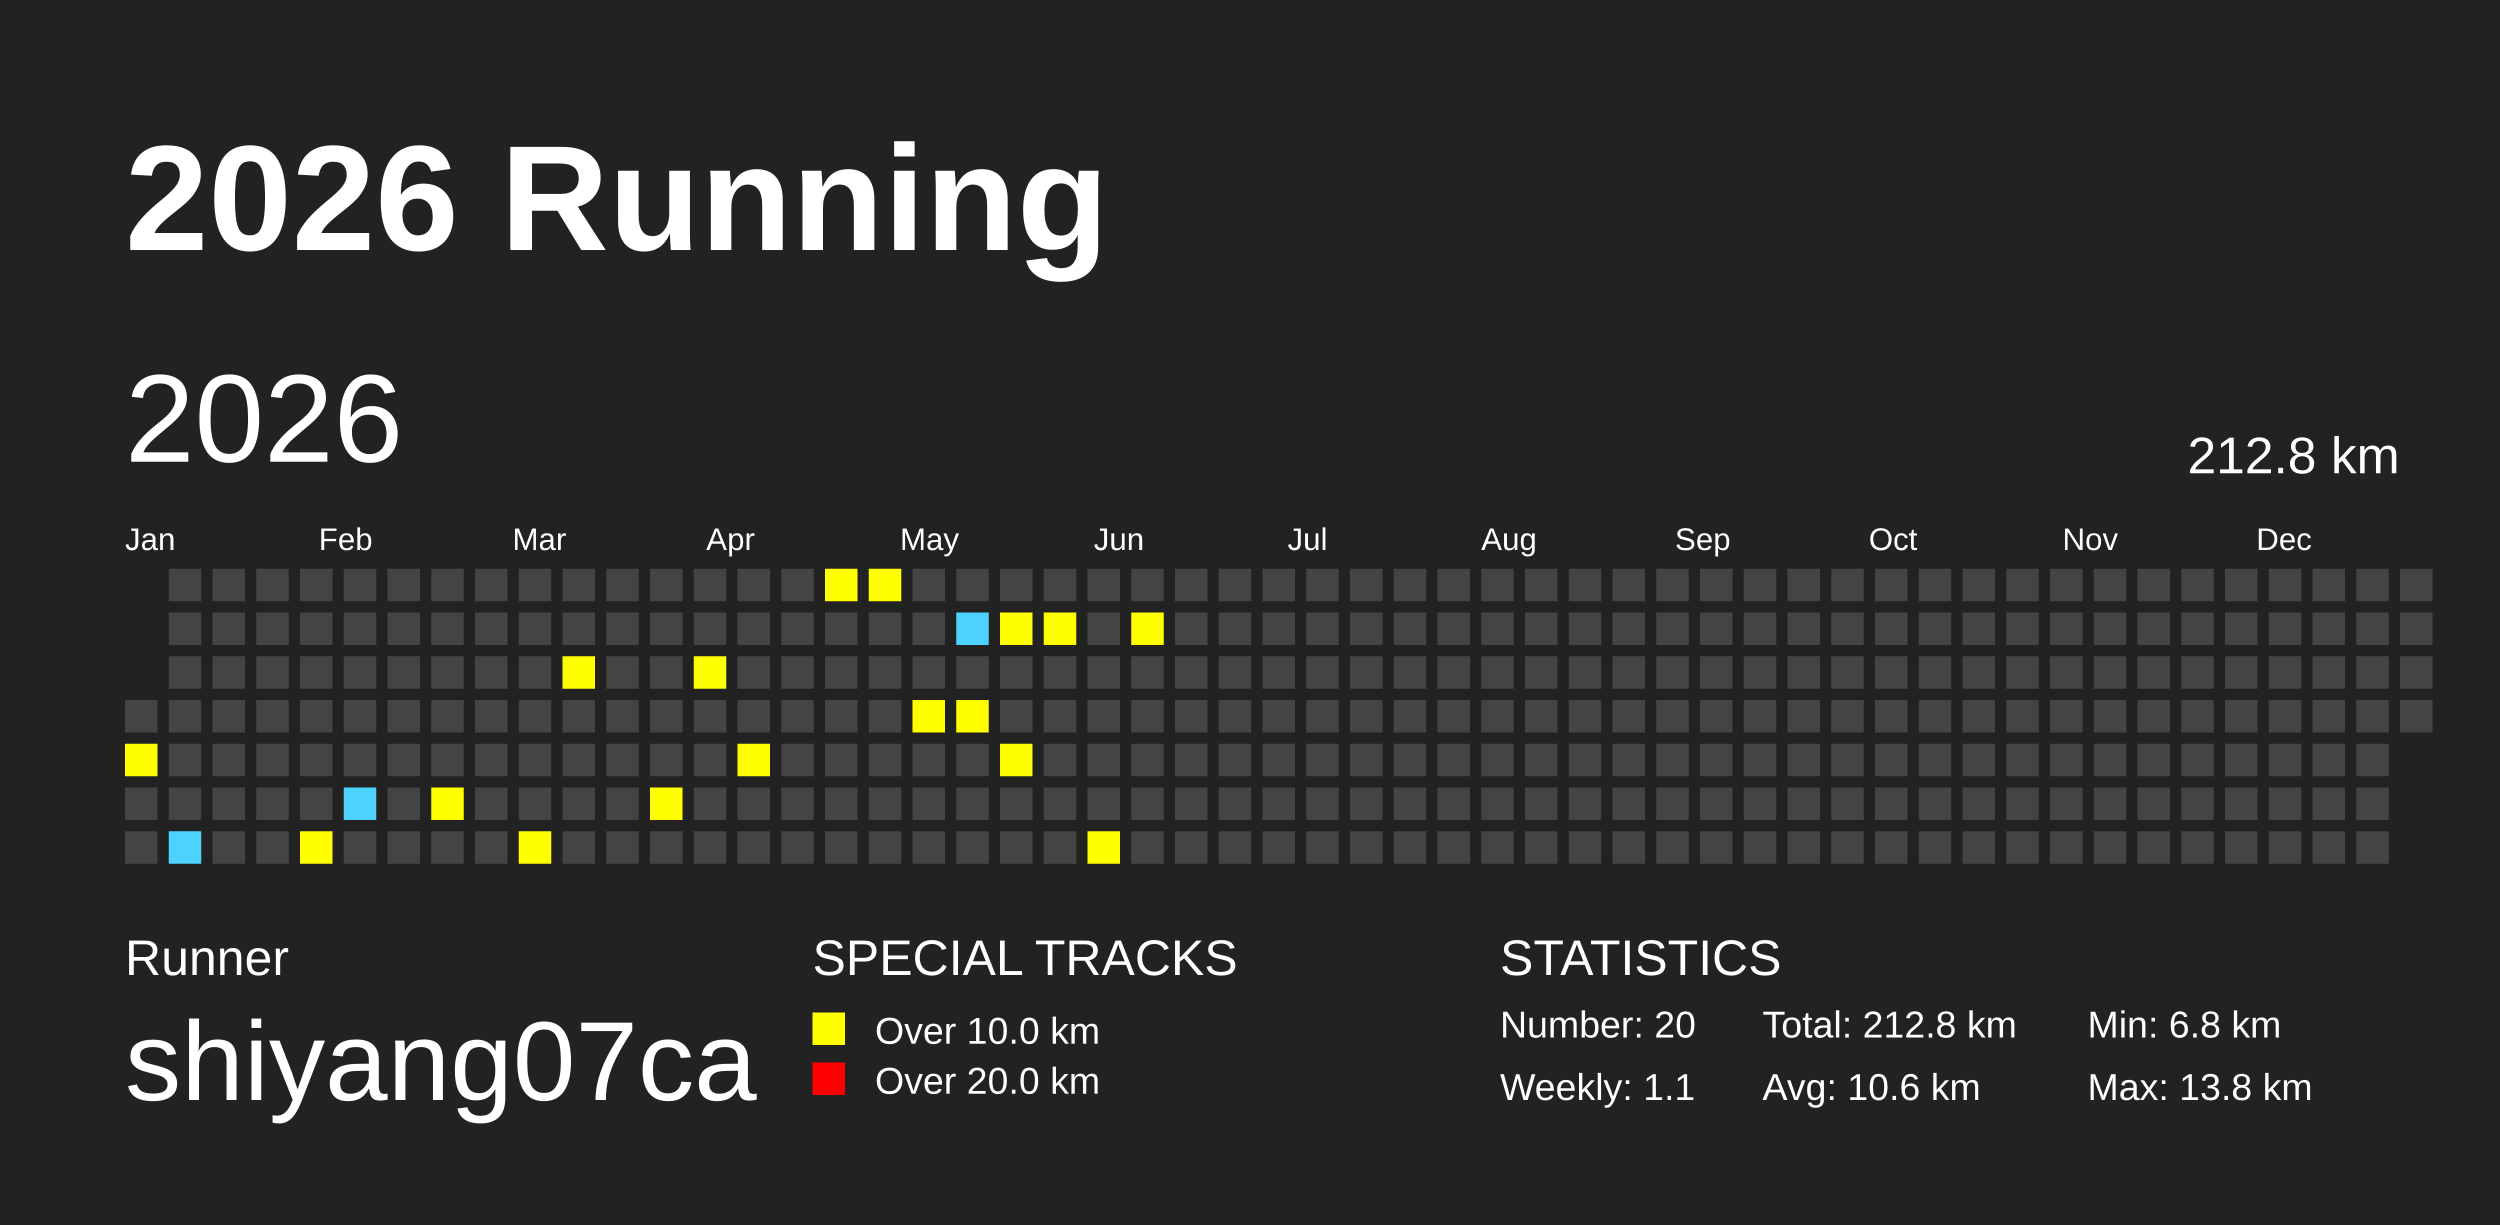
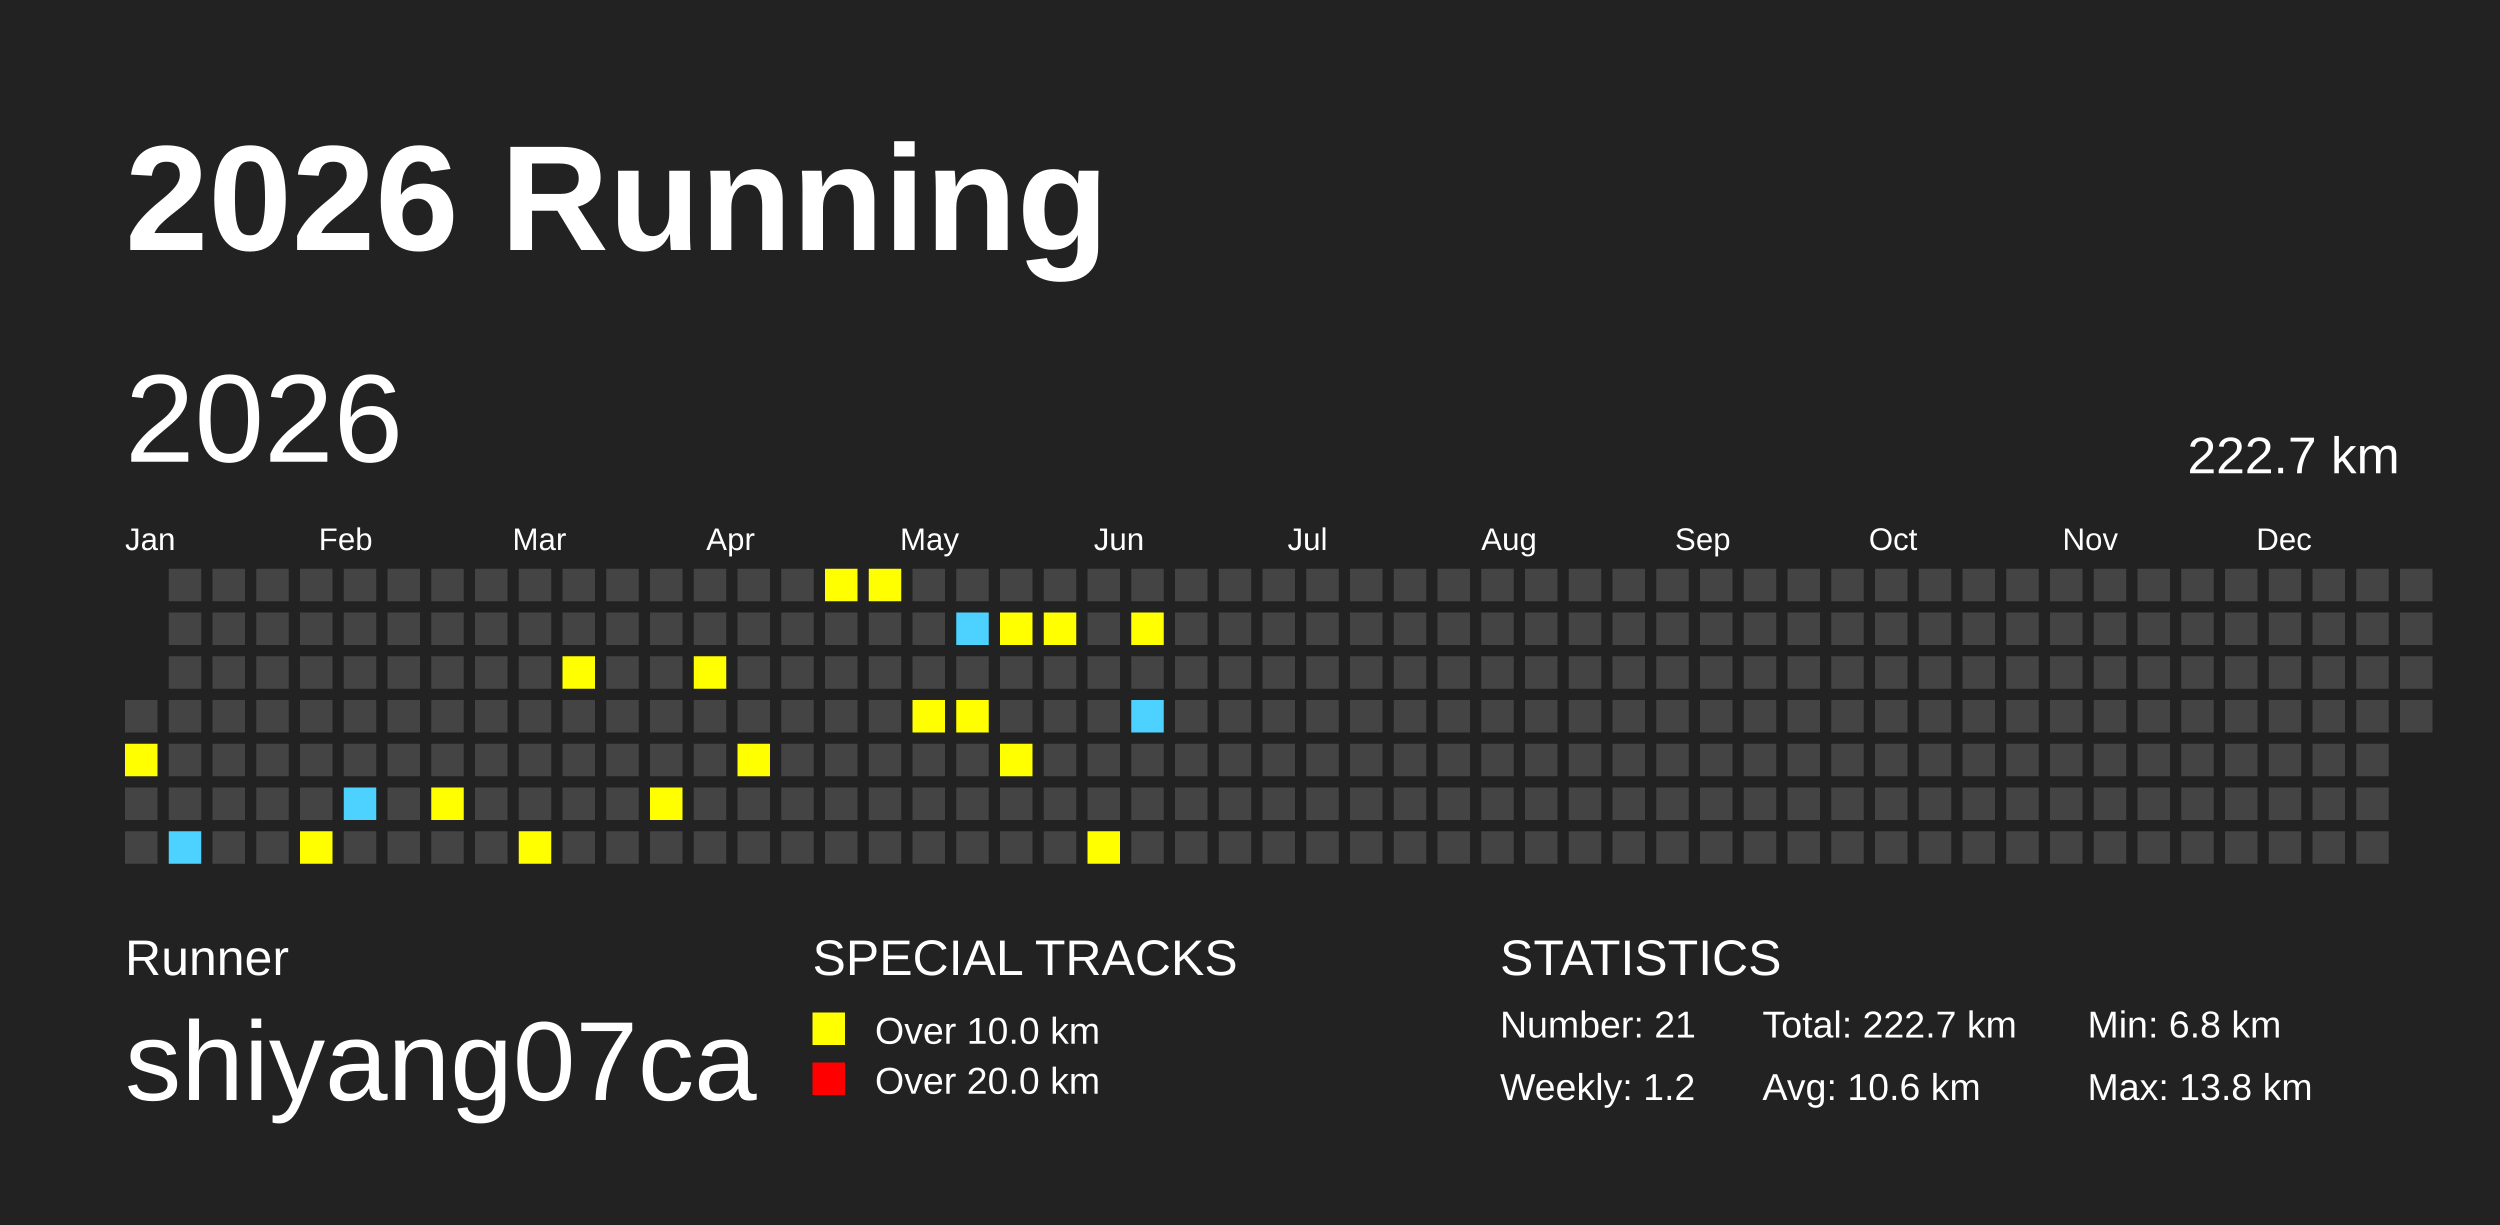
<svg xmlns="http://www.w3.org/2000/svg" baseProfile="full" height="98mm" version="1.1" viewBox="0,0,200,98" width="200mm">
  <defs>
    <pattern height="2" id="indoor-stripe" patternUnits="userSpaceOnUse" width="2">
      <line stroke="white" stroke-opacity="0.45" stroke-width="0.5" x1="0" x2="2" y1="2" y2="0" />
    </pattern>
  </defs>
  <rect fill="#222222" height="98" width="200" x="0" y="0" />
  <text fill="#FFFFFF" style="font-size:12px; font-family:Arial; font-weight:bold;" x="10" y="20">2026 Running</text>
  <text fill="#FFFFFF" style="font-size:4px; font-family:Arial" x="10" y="78">Runner</text>
  <text fill="#FFFFFF" style="font-size:9px; font-family:Arial" x="10" y="88">shiyang07ca</text>
  <text fill="#FFFFFF" style="font-size:4px; font-family:Arial" x="65" y="78">SPECIAL TRACKS</text>
  <rect fill="yellow" height="2.6" width="2.6" x="65" y="81" />
  <text fill="#FFFFFF" style="font-size:3px; font-family:Arial" x="70" y="83.5">Over 10.0 km</text>
  <rect fill="red" height="2.6" width="2.6" x="65" y="85" />
  <text fill="#FFFFFF" style="font-size:3px; font-family:Arial" x="70" y="87.5">Over 20.0 km</text>
  <text fill="#FFFFFF" style="font-size:4px; font-family:Arial" x="120" y="78">STATISTICS</text>
-   <text fill="#FFFFFF" style="font-size:3px; font-family:Arial" x="120" y="83">Number: 20</text>
-   <text fill="#FFFFFF" style="font-size:3px; font-family:Arial" x="120" y="88">Weekly: 1.1</text>
-   <text fill="#FFFFFF" style="font-size:3px; font-family:Arial" x="141" y="83">Total: 212.8 km</text>
+   <text fill="#FFFFFF" style="font-size:3px; font-family:Arial" x="120" y="83">Number: 21</text>
+   <text fill="#FFFFFF" style="font-size:3px; font-family:Arial" x="120" y="88">Weekly: 1.2</text>
+   <text fill="#FFFFFF" style="font-size:3px; font-family:Arial" x="141" y="83">Total: 222.7 km</text>
  <text fill="#FFFFFF" style="font-size:3px; font-family:Arial" x="141" y="88">Avg: 10.6 km</text>
  <text fill="#FFFFFF" style="font-size:3px; font-family:Arial" x="167" y="83">Min: 6.8 km</text>
  <text fill="#FFFFFF" style="font-size:3px; font-family:Arial" x="167" y="88">Max: 13.8 km</text>
  <text dominant-baseline="hanging" fill="#FFFFFF" style="font-size:10.0px; font-family:Arial;" x="10" y="30">2026</text>
-   <text dominant-baseline="hanging" fill="#FFFFFF" style="font-size:4.125px; font-family:Arial;" x="175" y="35">212.8 km</text>
+   <text dominant-baseline="hanging" fill="#FFFFFF" style="font-size:4.125px; font-family:Arial;" x="175" y="35">222.7 km</text>
  <text fill="#FFFFFF" style="font-size:2.5px; font-family:Arial" x="10.0" y="44">Jan</text>
  <text fill="#FFFFFF" style="font-size:2.5px; font-family:Arial" x="25.5" y="44">Feb</text>
  <text fill="#FFFFFF" style="font-size:2.5px; font-family:Arial" x="41.0" y="44">Mar</text>
  <text fill="#FFFFFF" style="font-size:2.5px; font-family:Arial" x="56.5" y="44">Apr</text>
  <text fill="#FFFFFF" style="font-size:2.5px; font-family:Arial" x="72.0" y="44">May</text>
  <text fill="#FFFFFF" style="font-size:2.5px; font-family:Arial" x="87.5" y="44">Jun</text>
  <text fill="#FFFFFF" style="font-size:2.5px; font-family:Arial" x="103.0" y="44">Jul</text>
  <text fill="#FFFFFF" style="font-size:2.5px; font-family:Arial" x="118.5" y="44">Aug</text>
  <text fill="#FFFFFF" style="font-size:2.5px; font-family:Arial" x="134.0" y="44">Sep</text>
  <text fill="#FFFFFF" style="font-size:2.5px; font-family:Arial" x="149.5" y="44">Oct</text>
  <text fill="#FFFFFF" style="font-size:2.5px; font-family:Arial" x="165.0" y="44">Nov</text>
  <text fill="#FFFFFF" style="font-size:2.5px; font-family:Arial" x="180.5" y="44">Dec</text>
  <rect fill="#444444" height="2.6" width="2.6" x="10.0" y="56.0" />
  <rect fill="yellow" height="2.6" width="2.6" x="10.0" y="59.5" />
  <rect fill="#444444" height="2.6" width="2.6" x="10.0" y="63.0" />
  <rect fill="#444444" height="2.6" width="2.6" x="10.0" y="66.5" />
  <rect fill="#444444" height="2.6" width="2.6" x="13.5" y="45.5" />
  <rect fill="#444444" height="2.6" width="2.6" x="13.5" y="49.0" />
  <rect fill="#444444" height="2.6" width="2.6" x="13.5" y="52.5" />
  <rect fill="#444444" height="2.6" width="2.6" x="13.5" y="56.0" />
  <rect fill="#444444" height="2.6" width="2.6" x="13.5" y="59.5" />
  <rect fill="#444444" height="2.6" width="2.6" x="13.5" y="63.0" />
  <rect fill="#4DD2FF" height="2.6" width="2.6" x="13.5" y="66.5" />
  <rect fill="#444444" height="2.6" width="2.6" x="17.0" y="45.5" />
  <rect fill="#444444" height="2.6" width="2.6" x="17.0" y="49.0" />
  <rect fill="#444444" height="2.6" width="2.6" x="17.0" y="52.5" />
  <rect fill="#444444" height="2.6" width="2.6" x="17.0" y="56.0" />
  <rect fill="#444444" height="2.6" width="2.6" x="17.0" y="59.5" />
  <rect fill="#444444" height="2.6" width="2.6" x="17.0" y="63.0" />
  <rect fill="#444444" height="2.6" width="2.6" x="17.0" y="66.5" />
  <rect fill="#444444" height="2.6" width="2.6" x="20.5" y="45.5" />
  <rect fill="#444444" height="2.6" width="2.6" x="20.5" y="49.0" />
  <rect fill="#444444" height="2.6" width="2.6" x="20.5" y="52.5" />
  <rect fill="#444444" height="2.6" width="2.6" x="20.5" y="56.0" />
  <rect fill="#444444" height="2.6" width="2.6" x="20.5" y="59.5" />
  <rect fill="#444444" height="2.6" width="2.6" x="20.5" y="63.0" />
  <rect fill="#444444" height="2.6" width="2.6" x="20.5" y="66.5" />
  <rect fill="#444444" height="2.6" width="2.6" x="24.0" y="45.5" />
  <rect fill="#444444" height="2.6" width="2.6" x="24.0" y="49.0" />
  <rect fill="#444444" height="2.6" width="2.6" x="24.0" y="52.5" />
  <rect fill="#444444" height="2.6" width="2.6" x="24.0" y="56.0" />
  <rect fill="#444444" height="2.6" width="2.6" x="24.0" y="59.5" />
  <rect fill="#444444" height="2.6" width="2.6" x="24.0" y="63.0" />
  <rect fill="yellow" height="2.6" width="2.6" x="24.0" y="66.5" />
  <rect fill="#444444" height="2.6" width="2.6" x="27.5" y="45.5" />
  <rect fill="#444444" height="2.6" width="2.6" x="27.5" y="49.0" />
  <rect fill="#444444" height="2.6" width="2.6" x="27.5" y="52.5" />
  <rect fill="#444444" height="2.6" width="2.6" x="27.5" y="56.0" />
  <rect fill="#444444" height="2.6" width="2.6" x="27.5" y="59.5" />
  <rect fill="#4DD2FF" height="2.6" width="2.6" x="27.5" y="63.0" />
  <rect fill="#444444" height="2.6" width="2.6" x="27.5" y="66.5" />
  <rect fill="#444444" height="2.6" width="2.6" x="31.0" y="45.5" />
  <rect fill="#444444" height="2.6" width="2.6" x="31.0" y="49.0" />
  <rect fill="#444444" height="2.6" width="2.6" x="31.0" y="52.5" />
  <rect fill="#444444" height="2.6" width="2.6" x="31.0" y="56.0" />
  <rect fill="#444444" height="2.6" width="2.6" x="31.0" y="59.5" />
  <rect fill="#444444" height="2.6" width="2.6" x="31.0" y="63.0" />
  <rect fill="#444444" height="2.6" width="2.6" x="31.0" y="66.5" />
  <rect fill="#444444" height="2.6" width="2.6" x="34.5" y="45.5" />
  <rect fill="#444444" height="2.6" width="2.6" x="34.5" y="49.0" />
  <rect fill="#444444" height="2.6" width="2.6" x="34.5" y="52.5" />
  <rect fill="#444444" height="2.6" width="2.6" x="34.5" y="56.0" />
  <rect fill="#444444" height="2.6" width="2.6" x="34.5" y="59.5" />
  <rect fill="yellow" height="2.6" width="2.6" x="34.5" y="63.0" />
  <rect fill="#444444" height="2.6" width="2.6" x="34.5" y="66.5" />
  <rect fill="#444444" height="2.6" width="2.6" x="38.0" y="45.5" />
  <rect fill="#444444" height="2.6" width="2.6" x="38.0" y="49.0" />
  <rect fill="#444444" height="2.6" width="2.6" x="38.0" y="52.5" />
  <rect fill="#444444" height="2.6" width="2.6" x="38.0" y="56.0" />
  <rect fill="#444444" height="2.6" width="2.6" x="38.0" y="59.5" />
  <rect fill="#444444" height="2.6" width="2.6" x="38.0" y="63.0" />
  <rect fill="#444444" height="2.6" width="2.6" x="38.0" y="66.5" />
  <rect fill="#444444" height="2.6" width="2.6" x="41.5" y="45.5" />
  <rect fill="#444444" height="2.6" width="2.6" x="41.5" y="49.0" />
  <rect fill="#444444" height="2.6" width="2.6" x="41.5" y="52.5" />
  <rect fill="#444444" height="2.6" width="2.6" x="41.5" y="56.0" />
  <rect fill="#444444" height="2.6" width="2.6" x="41.5" y="59.5" />
  <rect fill="#444444" height="2.6" width="2.6" x="41.5" y="63.0" />
  <rect fill="yellow" height="2.6" width="2.6" x="41.5" y="66.5" />
  <rect fill="#444444" height="2.6" width="2.6" x="45.0" y="45.5" />
  <rect fill="#444444" height="2.6" width="2.6" x="45.0" y="49.0" />
  <rect fill="yellow" height="2.6" width="2.6" x="45.0" y="52.5" />
  <rect fill="#444444" height="2.6" width="2.6" x="45.0" y="56.0" />
  <rect fill="#444444" height="2.6" width="2.6" x="45.0" y="59.5" />
  <rect fill="#444444" height="2.6" width="2.6" x="45.0" y="63.0" />
  <rect fill="#444444" height="2.6" width="2.6" x="45.0" y="66.5" />
  <rect fill="#444444" height="2.6" width="2.6" x="48.5" y="45.5" />
  <rect fill="#444444" height="2.6" width="2.6" x="48.5" y="49.0" />
  <rect fill="#444444" height="2.6" width="2.6" x="48.5" y="52.5" />
  <rect fill="#444444" height="2.6" width="2.6" x="48.5" y="56.0" />
  <rect fill="#444444" height="2.6" width="2.6" x="48.5" y="59.5" />
  <rect fill="#444444" height="2.6" width="2.6" x="48.5" y="63.0" />
  <rect fill="#444444" height="2.6" width="2.6" x="48.5" y="66.5" />
  <rect fill="#444444" height="2.6" width="2.6" x="52.0" y="45.5" />
  <rect fill="#444444" height="2.6" width="2.6" x="52.0" y="49.0" />
  <rect fill="#444444" height="2.6" width="2.6" x="52.0" y="52.5" />
  <rect fill="#444444" height="2.6" width="2.6" x="52.0" y="56.0" />
  <rect fill="#444444" height="2.6" width="2.6" x="52.0" y="59.5" />
  <rect fill="yellow" height="2.6" width="2.6" x="52.0" y="63.0" />
  <rect fill="#444444" height="2.6" width="2.6" x="52.0" y="66.5" />
  <rect fill="#444444" height="2.6" width="2.6" x="55.5" y="45.5" />
  <rect fill="#444444" height="2.6" width="2.6" x="55.5" y="49.0" />
  <rect fill="yellow" height="2.6" width="2.6" x="55.5" y="52.5" />
  <rect fill="#444444" height="2.6" width="2.6" x="55.5" y="56.0" />
  <rect fill="#444444" height="2.6" width="2.6" x="55.5" y="59.5" />
  <rect fill="#444444" height="2.6" width="2.6" x="55.5" y="63.0" />
  <rect fill="#444444" height="2.6" width="2.6" x="55.5" y="66.5" />
  <rect fill="#444444" height="2.6" width="2.6" x="59.0" y="45.5" />
  <rect fill="#444444" height="2.6" width="2.6" x="59.0" y="49.0" />
  <rect fill="#444444" height="2.6" width="2.6" x="59.0" y="52.5" />
  <rect fill="#444444" height="2.6" width="2.6" x="59.0" y="56.0" />
  <rect fill="yellow" height="2.6" width="2.6" x="59.0" y="59.5" />
  <rect fill="#444444" height="2.6" width="2.6" x="59.0" y="63.0" />
  <rect fill="#444444" height="2.6" width="2.6" x="59.0" y="66.5" />
  <rect fill="#444444" height="2.6" width="2.6" x="62.5" y="45.5" />
  <rect fill="#444444" height="2.6" width="2.6" x="62.5" y="49.0" />
  <rect fill="#444444" height="2.6" width="2.6" x="62.5" y="52.5" />
  <rect fill="#444444" height="2.6" width="2.6" x="62.5" y="56.0" />
  <rect fill="#444444" height="2.6" width="2.6" x="62.5" y="59.5" />
  <rect fill="#444444" height="2.6" width="2.6" x="62.5" y="63.0" />
  <rect fill="#444444" height="2.6" width="2.6" x="62.5" y="66.5" />
  <rect fill="yellow" height="2.6" width="2.6" x="66.0" y="45.5" />
  <rect fill="#444444" height="2.6" width="2.6" x="66.0" y="49.0" />
  <rect fill="#444444" height="2.6" width="2.6" x="66.0" y="52.5" />
  <rect fill="#444444" height="2.6" width="2.6" x="66.0" y="56.0" />
  <rect fill="#444444" height="2.6" width="2.6" x="66.0" y="59.5" />
  <rect fill="#444444" height="2.6" width="2.6" x="66.0" y="63.0" />
  <rect fill="#444444" height="2.6" width="2.6" x="66.0" y="66.5" />
  <rect fill="yellow" height="2.6" width="2.6" x="69.5" y="45.5" />
  <rect fill="#444444" height="2.6" width="2.6" x="69.5" y="49.0" />
  <rect fill="#444444" height="2.6" width="2.6" x="69.5" y="52.5" />
  <rect fill="#444444" height="2.6" width="2.6" x="69.5" y="56.0" />
  <rect fill="#444444" height="2.6" width="2.6" x="69.5" y="59.5" />
  <rect fill="#444444" height="2.6" width="2.6" x="69.5" y="63.0" />
  <rect fill="#444444" height="2.6" width="2.6" x="69.5" y="66.5" />
  <rect fill="#444444" height="2.6" width="2.6" x="73.0" y="45.5" />
  <rect fill="#444444" height="2.6" width="2.6" x="73.0" y="49.0" />
  <rect fill="#444444" height="2.6" width="2.6" x="73.0" y="52.5" />
  <rect fill="yellow" height="2.6" width="2.6" x="73.0" y="56.0" />
  <rect fill="#444444" height="2.6" width="2.6" x="73.0" y="59.5" />
  <rect fill="#444444" height="2.6" width="2.6" x="73.0" y="63.0" />
  <rect fill="#444444" height="2.6" width="2.6" x="73.0" y="66.5" />
  <rect fill="#444444" height="2.6" width="2.6" x="76.5" y="45.5" />
  <rect fill="#4DD2FF" height="2.6" width="2.6" x="76.5" y="49.0" />
  <rect fill="#444444" height="2.6" width="2.6" x="76.5" y="52.5" />
  <rect fill="yellow" height="2.6" width="2.6" x="76.5" y="56.0" />
  <rect fill="#444444" height="2.6" width="2.6" x="76.5" y="59.5" />
  <rect fill="#444444" height="2.6" width="2.6" x="76.5" y="63.0" />
  <rect fill="#444444" height="2.6" width="2.6" x="76.5" y="66.5" />
  <rect fill="#444444" height="2.6" width="2.6" x="80.0" y="45.5" />
  <rect fill="yellow" height="2.6" width="2.6" x="80.0" y="49.0" />
  <rect fill="#444444" height="2.6" width="2.6" x="80.0" y="52.5" />
  <rect fill="#444444" height="2.6" width="2.6" x="80.0" y="56.0" />
  <rect fill="yellow" height="2.6" width="2.6" x="80.0" y="59.5" />
  <rect fill="#444444" height="2.6" width="2.6" x="80.0" y="63.0" />
  <rect fill="#444444" height="2.6" width="2.6" x="80.0" y="66.5" />
  <rect fill="#444444" height="2.6" width="2.6" x="83.5" y="45.5" />
  <rect fill="yellow" height="2.6" width="2.6" x="83.5" y="49.0" />
  <rect fill="#444444" height="2.6" width="2.6" x="83.5" y="52.5" />
  <rect fill="#444444" height="2.6" width="2.6" x="83.5" y="56.0" />
  <rect fill="#444444" height="2.6" width="2.6" x="83.5" y="59.5" />
  <rect fill="#444444" height="2.6" width="2.6" x="83.5" y="63.0" />
  <rect fill="#444444" height="2.6" width="2.6" x="83.5" y="66.5" />
  <rect fill="#444444" height="2.6" width="2.6" x="87.0" y="45.5" />
  <rect fill="#444444" height="2.6" width="2.6" x="87.0" y="49.0" />
  <rect fill="#444444" height="2.6" width="2.6" x="87.0" y="52.5" />
  <rect fill="#444444" height="2.6" width="2.6" x="87.0" y="56.0" />
  <rect fill="#444444" height="2.6" width="2.6" x="87.0" y="59.5" />
  <rect fill="#444444" height="2.6" width="2.6" x="87.0" y="63.0" />
  <rect fill="yellow" height="2.6" width="2.6" x="87.0" y="66.5" />
  <rect fill="#444444" height="2.6" width="2.6" x="90.5" y="45.5" />
  <rect fill="yellow" height="2.6" width="2.6" x="90.5" y="49.0" />
  <rect fill="#444444" height="2.6" width="2.6" x="90.5" y="52.5" />
-   <rect fill="#444444" height="2.6" width="2.6" x="90.5" y="56.0" />
+   <rect fill="#4DD2FF" height="2.6" width="2.6" x="90.5" y="56.0" />
  <rect fill="#444444" height="2.6" width="2.6" x="90.5" y="59.5" />
  <rect fill="#444444" height="2.6" width="2.6" x="90.5" y="63.0" />
  <rect fill="#444444" height="2.6" width="2.6" x="90.5" y="66.5" />
  <rect fill="#444444" height="2.6" width="2.6" x="94.0" y="45.5" />
  <rect fill="#444444" height="2.6" width="2.6" x="94.0" y="49.0" />
  <rect fill="#444444" height="2.6" width="2.6" x="94.0" y="52.5" />
  <rect fill="#444444" height="2.6" width="2.6" x="94.0" y="56.0" />
  <rect fill="#444444" height="2.6" width="2.6" x="94.0" y="59.5" />
  <rect fill="#444444" height="2.6" width="2.6" x="94.0" y="63.0" />
  <rect fill="#444444" height="2.6" width="2.6" x="94.0" y="66.5" />
  <rect fill="#444444" height="2.6" width="2.6" x="97.5" y="45.5" />
  <rect fill="#444444" height="2.6" width="2.6" x="97.5" y="49.0" />
  <rect fill="#444444" height="2.6" width="2.6" x="97.5" y="52.5" />
  <rect fill="#444444" height="2.6" width="2.6" x="97.5" y="56.0" />
  <rect fill="#444444" height="2.6" width="2.6" x="97.5" y="59.5" />
  <rect fill="#444444" height="2.6" width="2.6" x="97.5" y="63.0" />
  <rect fill="#444444" height="2.6" width="2.6" x="97.5" y="66.5" />
  <rect fill="#444444" height="2.6" width="2.6" x="101.0" y="45.5" />
  <rect fill="#444444" height="2.6" width="2.6" x="101.0" y="49.0" />
  <rect fill="#444444" height="2.6" width="2.6" x="101.0" y="52.5" />
  <rect fill="#444444" height="2.6" width="2.6" x="101.0" y="56.0" />
  <rect fill="#444444" height="2.6" width="2.6" x="101.0" y="59.5" />
  <rect fill="#444444" height="2.6" width="2.6" x="101.0" y="63.0" />
  <rect fill="#444444" height="2.6" width="2.6" x="101.0" y="66.5" />
  <rect fill="#444444" height="2.6" width="2.6" x="104.5" y="45.5" />
  <rect fill="#444444" height="2.6" width="2.6" x="104.5" y="49.0" />
  <rect fill="#444444" height="2.6" width="2.6" x="104.5" y="52.5" />
  <rect fill="#444444" height="2.6" width="2.6" x="104.5" y="56.0" />
  <rect fill="#444444" height="2.6" width="2.6" x="104.5" y="59.5" />
  <rect fill="#444444" height="2.6" width="2.6" x="104.5" y="63.0" />
  <rect fill="#444444" height="2.6" width="2.6" x="104.5" y="66.5" />
  <rect fill="#444444" height="2.6" width="2.6" x="108.0" y="45.5" />
  <rect fill="#444444" height="2.6" width="2.6" x="108.0" y="49.0" />
  <rect fill="#444444" height="2.6" width="2.6" x="108.0" y="52.5" />
  <rect fill="#444444" height="2.6" width="2.6" x="108.0" y="56.0" />
  <rect fill="#444444" height="2.6" width="2.6" x="108.0" y="59.5" />
  <rect fill="#444444" height="2.6" width="2.6" x="108.0" y="63.0" />
  <rect fill="#444444" height="2.6" width="2.6" x="108.0" y="66.5" />
  <rect fill="#444444" height="2.6" width="2.6" x="111.5" y="45.5" />
  <rect fill="#444444" height="2.6" width="2.6" x="111.5" y="49.0" />
  <rect fill="#444444" height="2.6" width="2.6" x="111.5" y="52.5" />
  <rect fill="#444444" height="2.6" width="2.6" x="111.5" y="56.0" />
  <rect fill="#444444" height="2.6" width="2.6" x="111.5" y="59.5" />
  <rect fill="#444444" height="2.6" width="2.6" x="111.5" y="63.0" />
  <rect fill="#444444" height="2.6" width="2.6" x="111.5" y="66.5" />
  <rect fill="#444444" height="2.6" width="2.6" x="115.0" y="45.5" />
  <rect fill="#444444" height="2.6" width="2.6" x="115.0" y="49.0" />
  <rect fill="#444444" height="2.6" width="2.6" x="115.0" y="52.5" />
  <rect fill="#444444" height="2.6" width="2.6" x="115.0" y="56.0" />
  <rect fill="#444444" height="2.6" width="2.6" x="115.0" y="59.5" />
  <rect fill="#444444" height="2.6" width="2.6" x="115.0" y="63.0" />
  <rect fill="#444444" height="2.6" width="2.6" x="115.0" y="66.5" />
  <rect fill="#444444" height="2.6" width="2.6" x="118.5" y="45.5" />
  <rect fill="#444444" height="2.6" width="2.6" x="118.5" y="49.0" />
  <rect fill="#444444" height="2.6" width="2.6" x="118.5" y="52.5" />
  <rect fill="#444444" height="2.6" width="2.6" x="118.5" y="56.0" />
  <rect fill="#444444" height="2.6" width="2.6" x="118.5" y="59.5" />
  <rect fill="#444444" height="2.6" width="2.6" x="118.5" y="63.0" />
  <rect fill="#444444" height="2.6" width="2.6" x="118.5" y="66.5" />
  <rect fill="#444444" height="2.6" width="2.6" x="122.0" y="45.5" />
  <rect fill="#444444" height="2.6" width="2.6" x="122.0" y="49.0" />
  <rect fill="#444444" height="2.6" width="2.6" x="122.0" y="52.5" />
  <rect fill="#444444" height="2.6" width="2.6" x="122.0" y="56.0" />
  <rect fill="#444444" height="2.6" width="2.6" x="122.0" y="59.5" />
  <rect fill="#444444" height="2.6" width="2.6" x="122.0" y="63.0" />
  <rect fill="#444444" height="2.6" width="2.6" x="122.0" y="66.5" />
  <rect fill="#444444" height="2.6" width="2.6" x="125.5" y="45.5" />
  <rect fill="#444444" height="2.6" width="2.6" x="125.5" y="49.0" />
  <rect fill="#444444" height="2.6" width="2.6" x="125.5" y="52.5" />
  <rect fill="#444444" height="2.6" width="2.6" x="125.5" y="56.0" />
  <rect fill="#444444" height="2.6" width="2.6" x="125.5" y="59.5" />
  <rect fill="#444444" height="2.6" width="2.6" x="125.5" y="63.0" />
  <rect fill="#444444" height="2.6" width="2.6" x="125.5" y="66.5" />
  <rect fill="#444444" height="2.6" width="2.6" x="129.0" y="45.5" />
  <rect fill="#444444" height="2.6" width="2.6" x="129.0" y="49.0" />
  <rect fill="#444444" height="2.6" width="2.6" x="129.0" y="52.5" />
  <rect fill="#444444" height="2.6" width="2.6" x="129.0" y="56.0" />
  <rect fill="#444444" height="2.6" width="2.6" x="129.0" y="59.5" />
  <rect fill="#444444" height="2.6" width="2.6" x="129.0" y="63.0" />
  <rect fill="#444444" height="2.6" width="2.6" x="129.0" y="66.5" />
  <rect fill="#444444" height="2.6" width="2.6" x="132.5" y="45.5" />
  <rect fill="#444444" height="2.6" width="2.6" x="132.5" y="49.0" />
  <rect fill="#444444" height="2.6" width="2.6" x="132.5" y="52.5" />
  <rect fill="#444444" height="2.6" width="2.6" x="132.5" y="56.0" />
  <rect fill="#444444" height="2.6" width="2.6" x="132.5" y="59.5" />
  <rect fill="#444444" height="2.6" width="2.6" x="132.5" y="63.0" />
  <rect fill="#444444" height="2.6" width="2.6" x="132.5" y="66.5" />
  <rect fill="#444444" height="2.6" width="2.6" x="136.0" y="45.5" />
  <rect fill="#444444" height="2.6" width="2.6" x="136.0" y="49.0" />
  <rect fill="#444444" height="2.6" width="2.6" x="136.0" y="52.5" />
  <rect fill="#444444" height="2.6" width="2.6" x="136.0" y="56.0" />
  <rect fill="#444444" height="2.6" width="2.6" x="136.0" y="59.5" />
  <rect fill="#444444" height="2.6" width="2.6" x="136.0" y="63.0" />
  <rect fill="#444444" height="2.6" width="2.6" x="136.0" y="66.5" />
  <rect fill="#444444" height="2.6" width="2.6" x="139.5" y="45.5" />
  <rect fill="#444444" height="2.6" width="2.6" x="139.5" y="49.0" />
  <rect fill="#444444" height="2.6" width="2.6" x="139.5" y="52.5" />
  <rect fill="#444444" height="2.6" width="2.6" x="139.5" y="56.0" />
  <rect fill="#444444" height="2.6" width="2.6" x="139.5" y="59.5" />
  <rect fill="#444444" height="2.6" width="2.6" x="139.5" y="63.0" />
  <rect fill="#444444" height="2.6" width="2.6" x="139.5" y="66.5" />
  <rect fill="#444444" height="2.6" width="2.6" x="143.0" y="45.5" />
  <rect fill="#444444" height="2.6" width="2.6" x="143.0" y="49.0" />
  <rect fill="#444444" height="2.6" width="2.6" x="143.0" y="52.5" />
  <rect fill="#444444" height="2.6" width="2.6" x="143.0" y="56.0" />
  <rect fill="#444444" height="2.6" width="2.6" x="143.0" y="59.5" />
  <rect fill="#444444" height="2.6" width="2.6" x="143.0" y="63.0" />
  <rect fill="#444444" height="2.6" width="2.6" x="143.0" y="66.5" />
  <rect fill="#444444" height="2.6" width="2.6" x="146.5" y="45.5" />
  <rect fill="#444444" height="2.6" width="2.6" x="146.5" y="49.0" />
  <rect fill="#444444" height="2.6" width="2.6" x="146.5" y="52.5" />
  <rect fill="#444444" height="2.6" width="2.6" x="146.5" y="56.0" />
  <rect fill="#444444" height="2.6" width="2.6" x="146.5" y="59.5" />
  <rect fill="#444444" height="2.6" width="2.6" x="146.5" y="63.0" />
  <rect fill="#444444" height="2.6" width="2.6" x="146.5" y="66.5" />
  <rect fill="#444444" height="2.6" width="2.6" x="150.0" y="45.5" />
  <rect fill="#444444" height="2.6" width="2.6" x="150.0" y="49.0" />
  <rect fill="#444444" height="2.6" width="2.6" x="150.0" y="52.5" />
  <rect fill="#444444" height="2.6" width="2.6" x="150.0" y="56.0" />
  <rect fill="#444444" height="2.6" width="2.6" x="150.0" y="59.5" />
  <rect fill="#444444" height="2.6" width="2.6" x="150.0" y="63.0" />
  <rect fill="#444444" height="2.6" width="2.6" x="150.0" y="66.5" />
  <rect fill="#444444" height="2.6" width="2.6" x="153.5" y="45.5" />
  <rect fill="#444444" height="2.6" width="2.6" x="153.5" y="49.0" />
  <rect fill="#444444" height="2.6" width="2.6" x="153.5" y="52.5" />
  <rect fill="#444444" height="2.6" width="2.6" x="153.5" y="56.0" />
  <rect fill="#444444" height="2.6" width="2.6" x="153.5" y="59.5" />
  <rect fill="#444444" height="2.6" width="2.6" x="153.5" y="63.0" />
  <rect fill="#444444" height="2.6" width="2.6" x="153.5" y="66.5" />
  <rect fill="#444444" height="2.6" width="2.6" x="157.0" y="45.5" />
  <rect fill="#444444" height="2.6" width="2.6" x="157.0" y="49.0" />
  <rect fill="#444444" height="2.6" width="2.6" x="157.0" y="52.5" />
  <rect fill="#444444" height="2.6" width="2.6" x="157.0" y="56.0" />
  <rect fill="#444444" height="2.6" width="2.6" x="157.0" y="59.5" />
  <rect fill="#444444" height="2.6" width="2.6" x="157.0" y="63.0" />
  <rect fill="#444444" height="2.6" width="2.6" x="157.0" y="66.5" />
  <rect fill="#444444" height="2.6" width="2.6" x="160.5" y="45.5" />
  <rect fill="#444444" height="2.6" width="2.6" x="160.5" y="49.0" />
  <rect fill="#444444" height="2.6" width="2.6" x="160.5" y="52.5" />
  <rect fill="#444444" height="2.6" width="2.6" x="160.5" y="56.0" />
  <rect fill="#444444" height="2.6" width="2.6" x="160.5" y="59.5" />
  <rect fill="#444444" height="2.6" width="2.6" x="160.5" y="63.0" />
  <rect fill="#444444" height="2.6" width="2.6" x="160.5" y="66.5" />
  <rect fill="#444444" height="2.6" width="2.6" x="164.0" y="45.5" />
  <rect fill="#444444" height="2.6" width="2.6" x="164.0" y="49.0" />
  <rect fill="#444444" height="2.6" width="2.6" x="164.0" y="52.5" />
  <rect fill="#444444" height="2.6" width="2.6" x="164.0" y="56.0" />
  <rect fill="#444444" height="2.6" width="2.6" x="164.0" y="59.5" />
  <rect fill="#444444" height="2.6" width="2.6" x="164.0" y="63.0" />
  <rect fill="#444444" height="2.6" width="2.6" x="164.0" y="66.5" />
  <rect fill="#444444" height="2.6" width="2.6" x="167.5" y="45.5" />
  <rect fill="#444444" height="2.6" width="2.6" x="167.5" y="49.0" />
  <rect fill="#444444" height="2.6" width="2.6" x="167.5" y="52.5" />
  <rect fill="#444444" height="2.6" width="2.6" x="167.5" y="56.0" />
  <rect fill="#444444" height="2.6" width="2.6" x="167.5" y="59.5" />
  <rect fill="#444444" height="2.6" width="2.6" x="167.5" y="63.0" />
  <rect fill="#444444" height="2.6" width="2.6" x="167.5" y="66.5" />
  <rect fill="#444444" height="2.6" width="2.6" x="171.0" y="45.5" />
  <rect fill="#444444" height="2.6" width="2.6" x="171.0" y="49.0" />
  <rect fill="#444444" height="2.6" width="2.6" x="171.0" y="52.5" />
  <rect fill="#444444" height="2.6" width="2.6" x="171.0" y="56.0" />
  <rect fill="#444444" height="2.6" width="2.6" x="171.0" y="59.5" />
  <rect fill="#444444" height="2.6" width="2.6" x="171.0" y="63.0" />
  <rect fill="#444444" height="2.6" width="2.6" x="171.0" y="66.5" />
  <rect fill="#444444" height="2.6" width="2.6" x="174.5" y="45.5" />
  <rect fill="#444444" height="2.6" width="2.6" x="174.5" y="49.0" />
  <rect fill="#444444" height="2.6" width="2.6" x="174.5" y="52.5" />
  <rect fill="#444444" height="2.6" width="2.6" x="174.5" y="56.0" />
  <rect fill="#444444" height="2.6" width="2.6" x="174.5" y="59.5" />
  <rect fill="#444444" height="2.6" width="2.6" x="174.5" y="63.0" />
  <rect fill="#444444" height="2.6" width="2.6" x="174.5" y="66.5" />
  <rect fill="#444444" height="2.6" width="2.6" x="178.0" y="45.5" />
  <rect fill="#444444" height="2.6" width="2.6" x="178.0" y="49.0" />
  <rect fill="#444444" height="2.6" width="2.6" x="178.0" y="52.5" />
  <rect fill="#444444" height="2.6" width="2.6" x="178.0" y="56.0" />
  <rect fill="#444444" height="2.6" width="2.6" x="178.0" y="59.5" />
  <rect fill="#444444" height="2.6" width="2.6" x="178.0" y="63.0" />
  <rect fill="#444444" height="2.6" width="2.6" x="178.0" y="66.5" />
  <rect fill="#444444" height="2.6" width="2.6" x="181.5" y="45.5" />
  <rect fill="#444444" height="2.6" width="2.6" x="181.5" y="49.0" />
  <rect fill="#444444" height="2.6" width="2.6" x="181.5" y="52.5" />
  <rect fill="#444444" height="2.6" width="2.6" x="181.5" y="56.0" />
  <rect fill="#444444" height="2.6" width="2.6" x="181.5" y="59.5" />
  <rect fill="#444444" height="2.6" width="2.6" x="181.5" y="63.0" />
  <rect fill="#444444" height="2.6" width="2.6" x="181.5" y="66.5" />
  <rect fill="#444444" height="2.6" width="2.6" x="185.0" y="45.5" />
  <rect fill="#444444" height="2.6" width="2.6" x="185.0" y="49.0" />
  <rect fill="#444444" height="2.6" width="2.6" x="185.0" y="52.5" />
  <rect fill="#444444" height="2.6" width="2.6" x="185.0" y="56.0" />
  <rect fill="#444444" height="2.6" width="2.6" x="185.0" y="59.5" />
  <rect fill="#444444" height="2.6" width="2.6" x="185.0" y="63.0" />
  <rect fill="#444444" height="2.6" width="2.6" x="185.0" y="66.5" />
  <rect fill="#444444" height="2.6" width="2.6" x="188.5" y="45.5" />
  <rect fill="#444444" height="2.6" width="2.6" x="188.5" y="49.0" />
  <rect fill="#444444" height="2.6" width="2.6" x="188.5" y="52.5" />
  <rect fill="#444444" height="2.6" width="2.6" x="188.5" y="56.0" />
  <rect fill="#444444" height="2.6" width="2.6" x="188.5" y="59.5" />
  <rect fill="#444444" height="2.6" width="2.6" x="188.5" y="63.0" />
  <rect fill="#444444" height="2.6" width="2.6" x="188.5" y="66.5" />
  <rect fill="#444444" height="2.6" width="2.6" x="192.0" y="45.5" />
  <rect fill="#444444" height="2.6" width="2.6" x="192.0" y="49.0" />
  <rect fill="#444444" height="2.6" width="2.6" x="192.0" y="52.5" />
  <rect fill="#444444" height="2.6" width="2.6" x="192.0" y="56.0" />
</svg>
